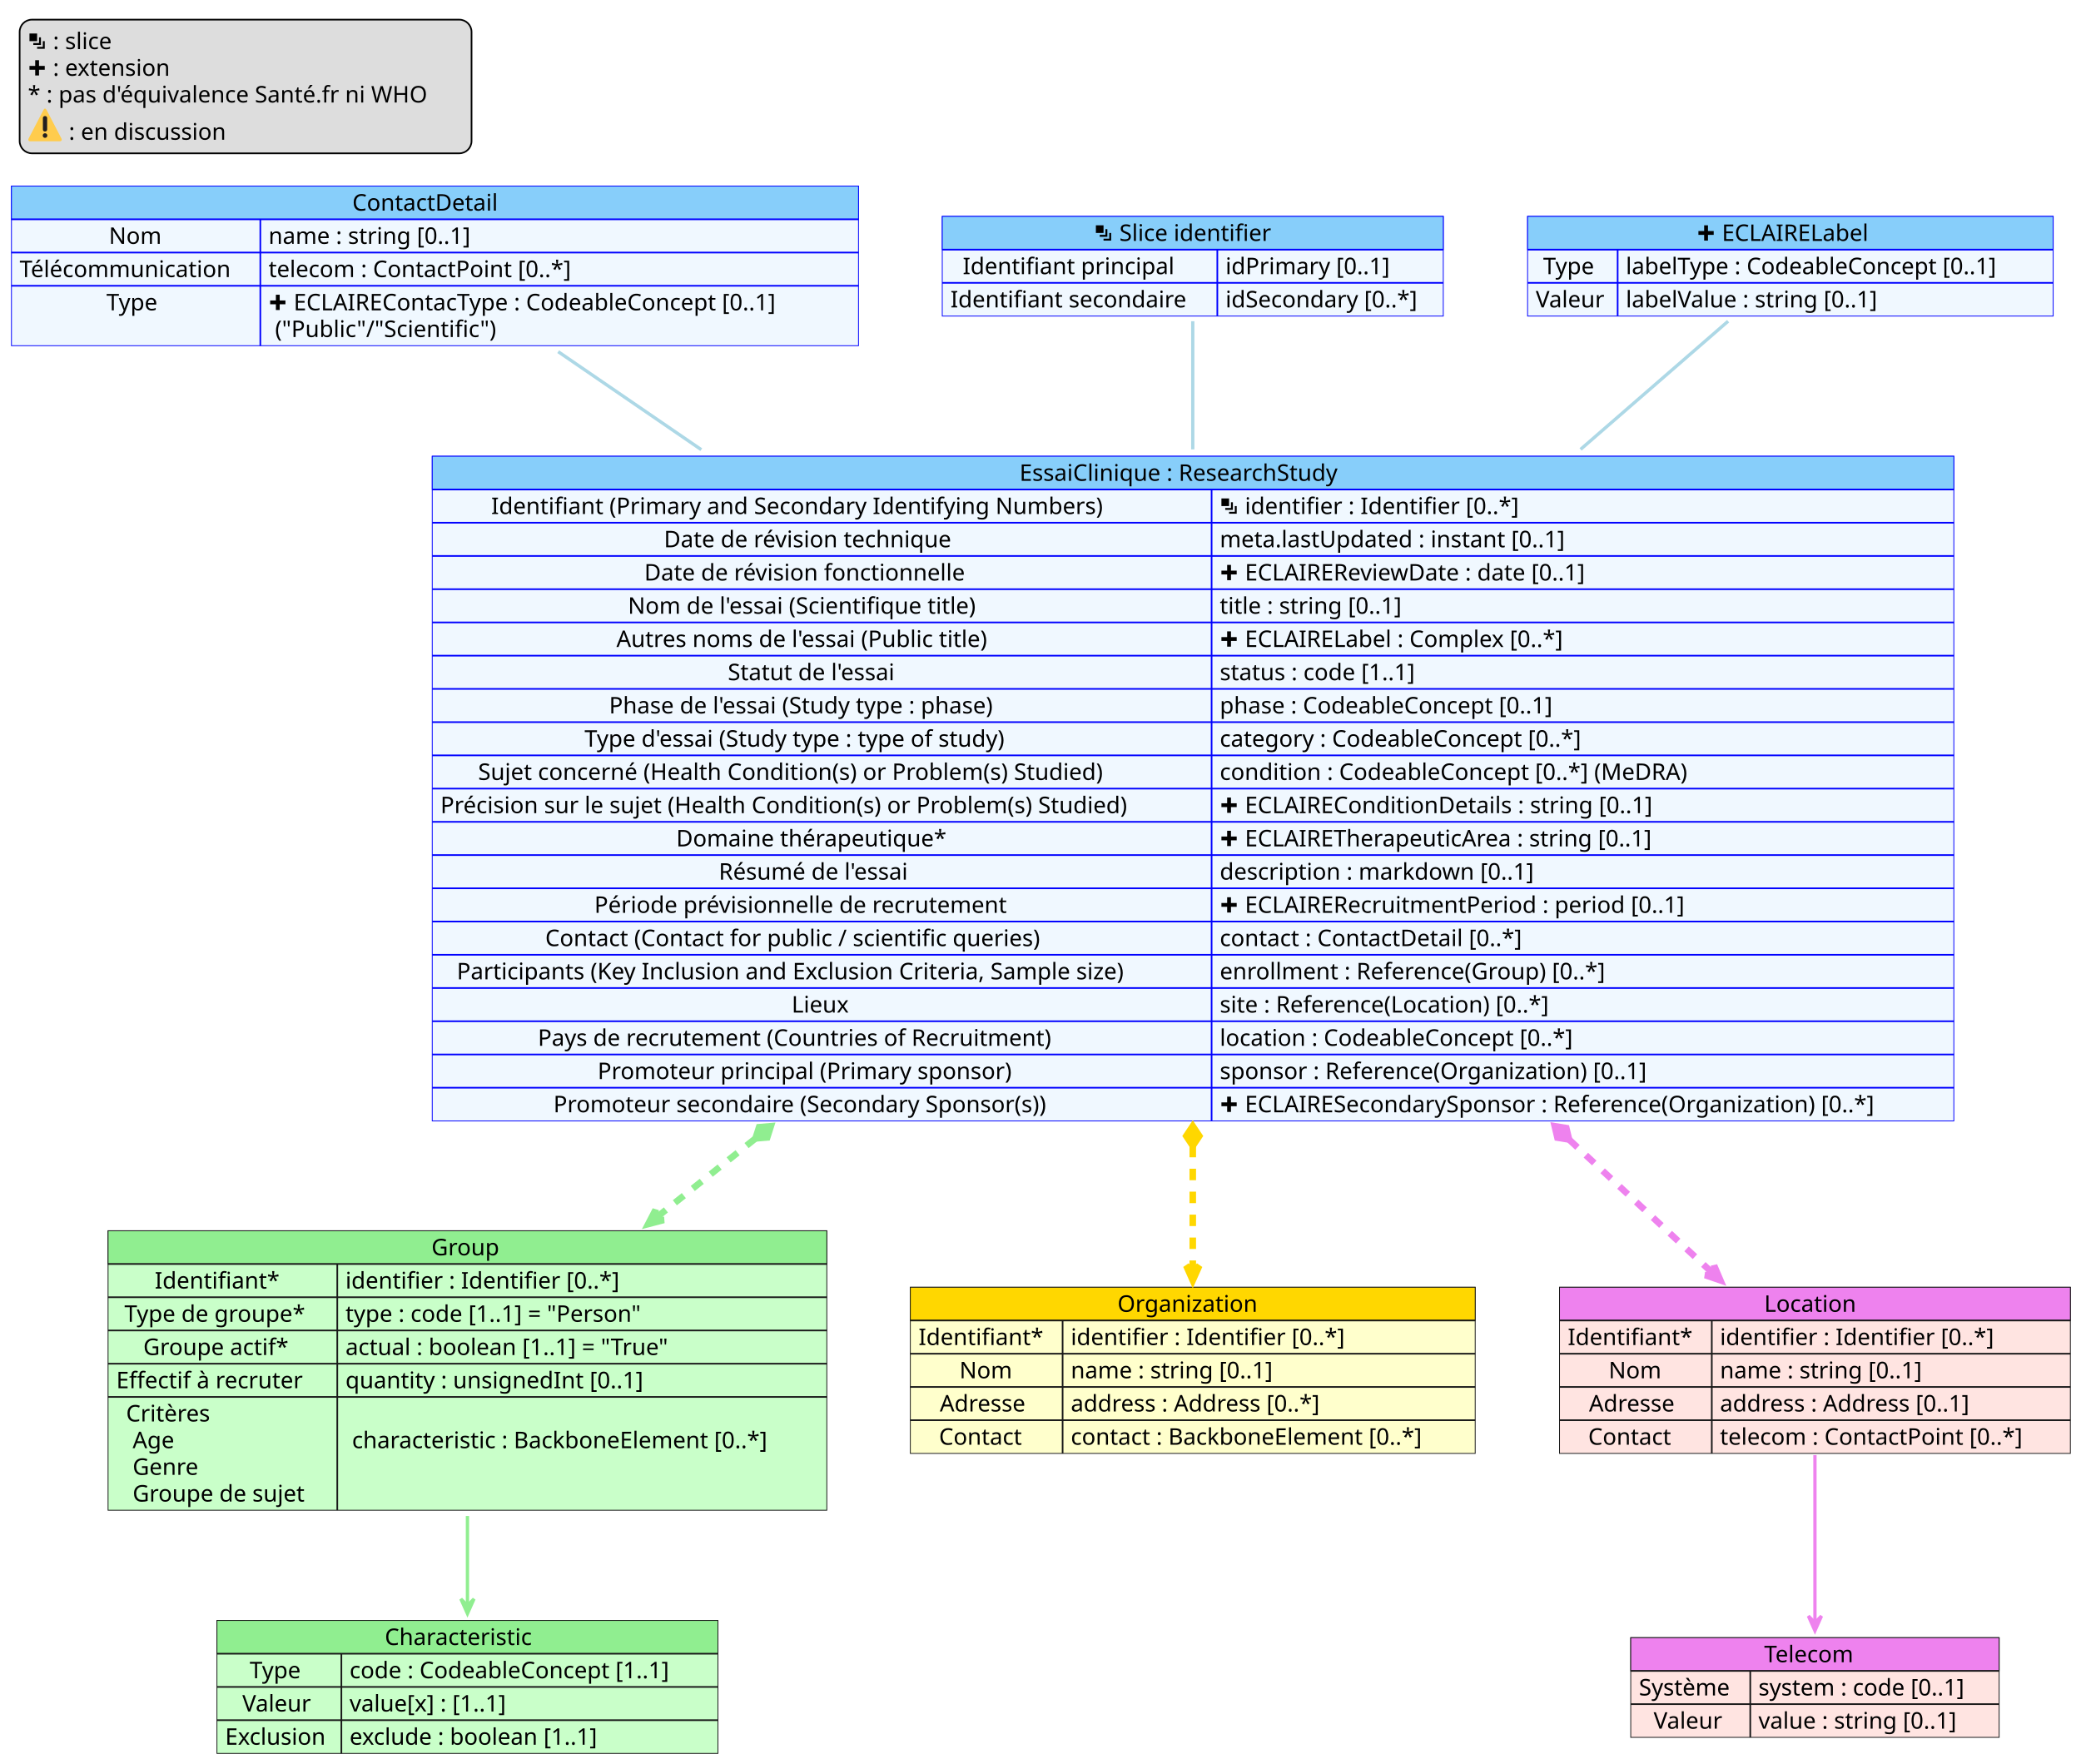
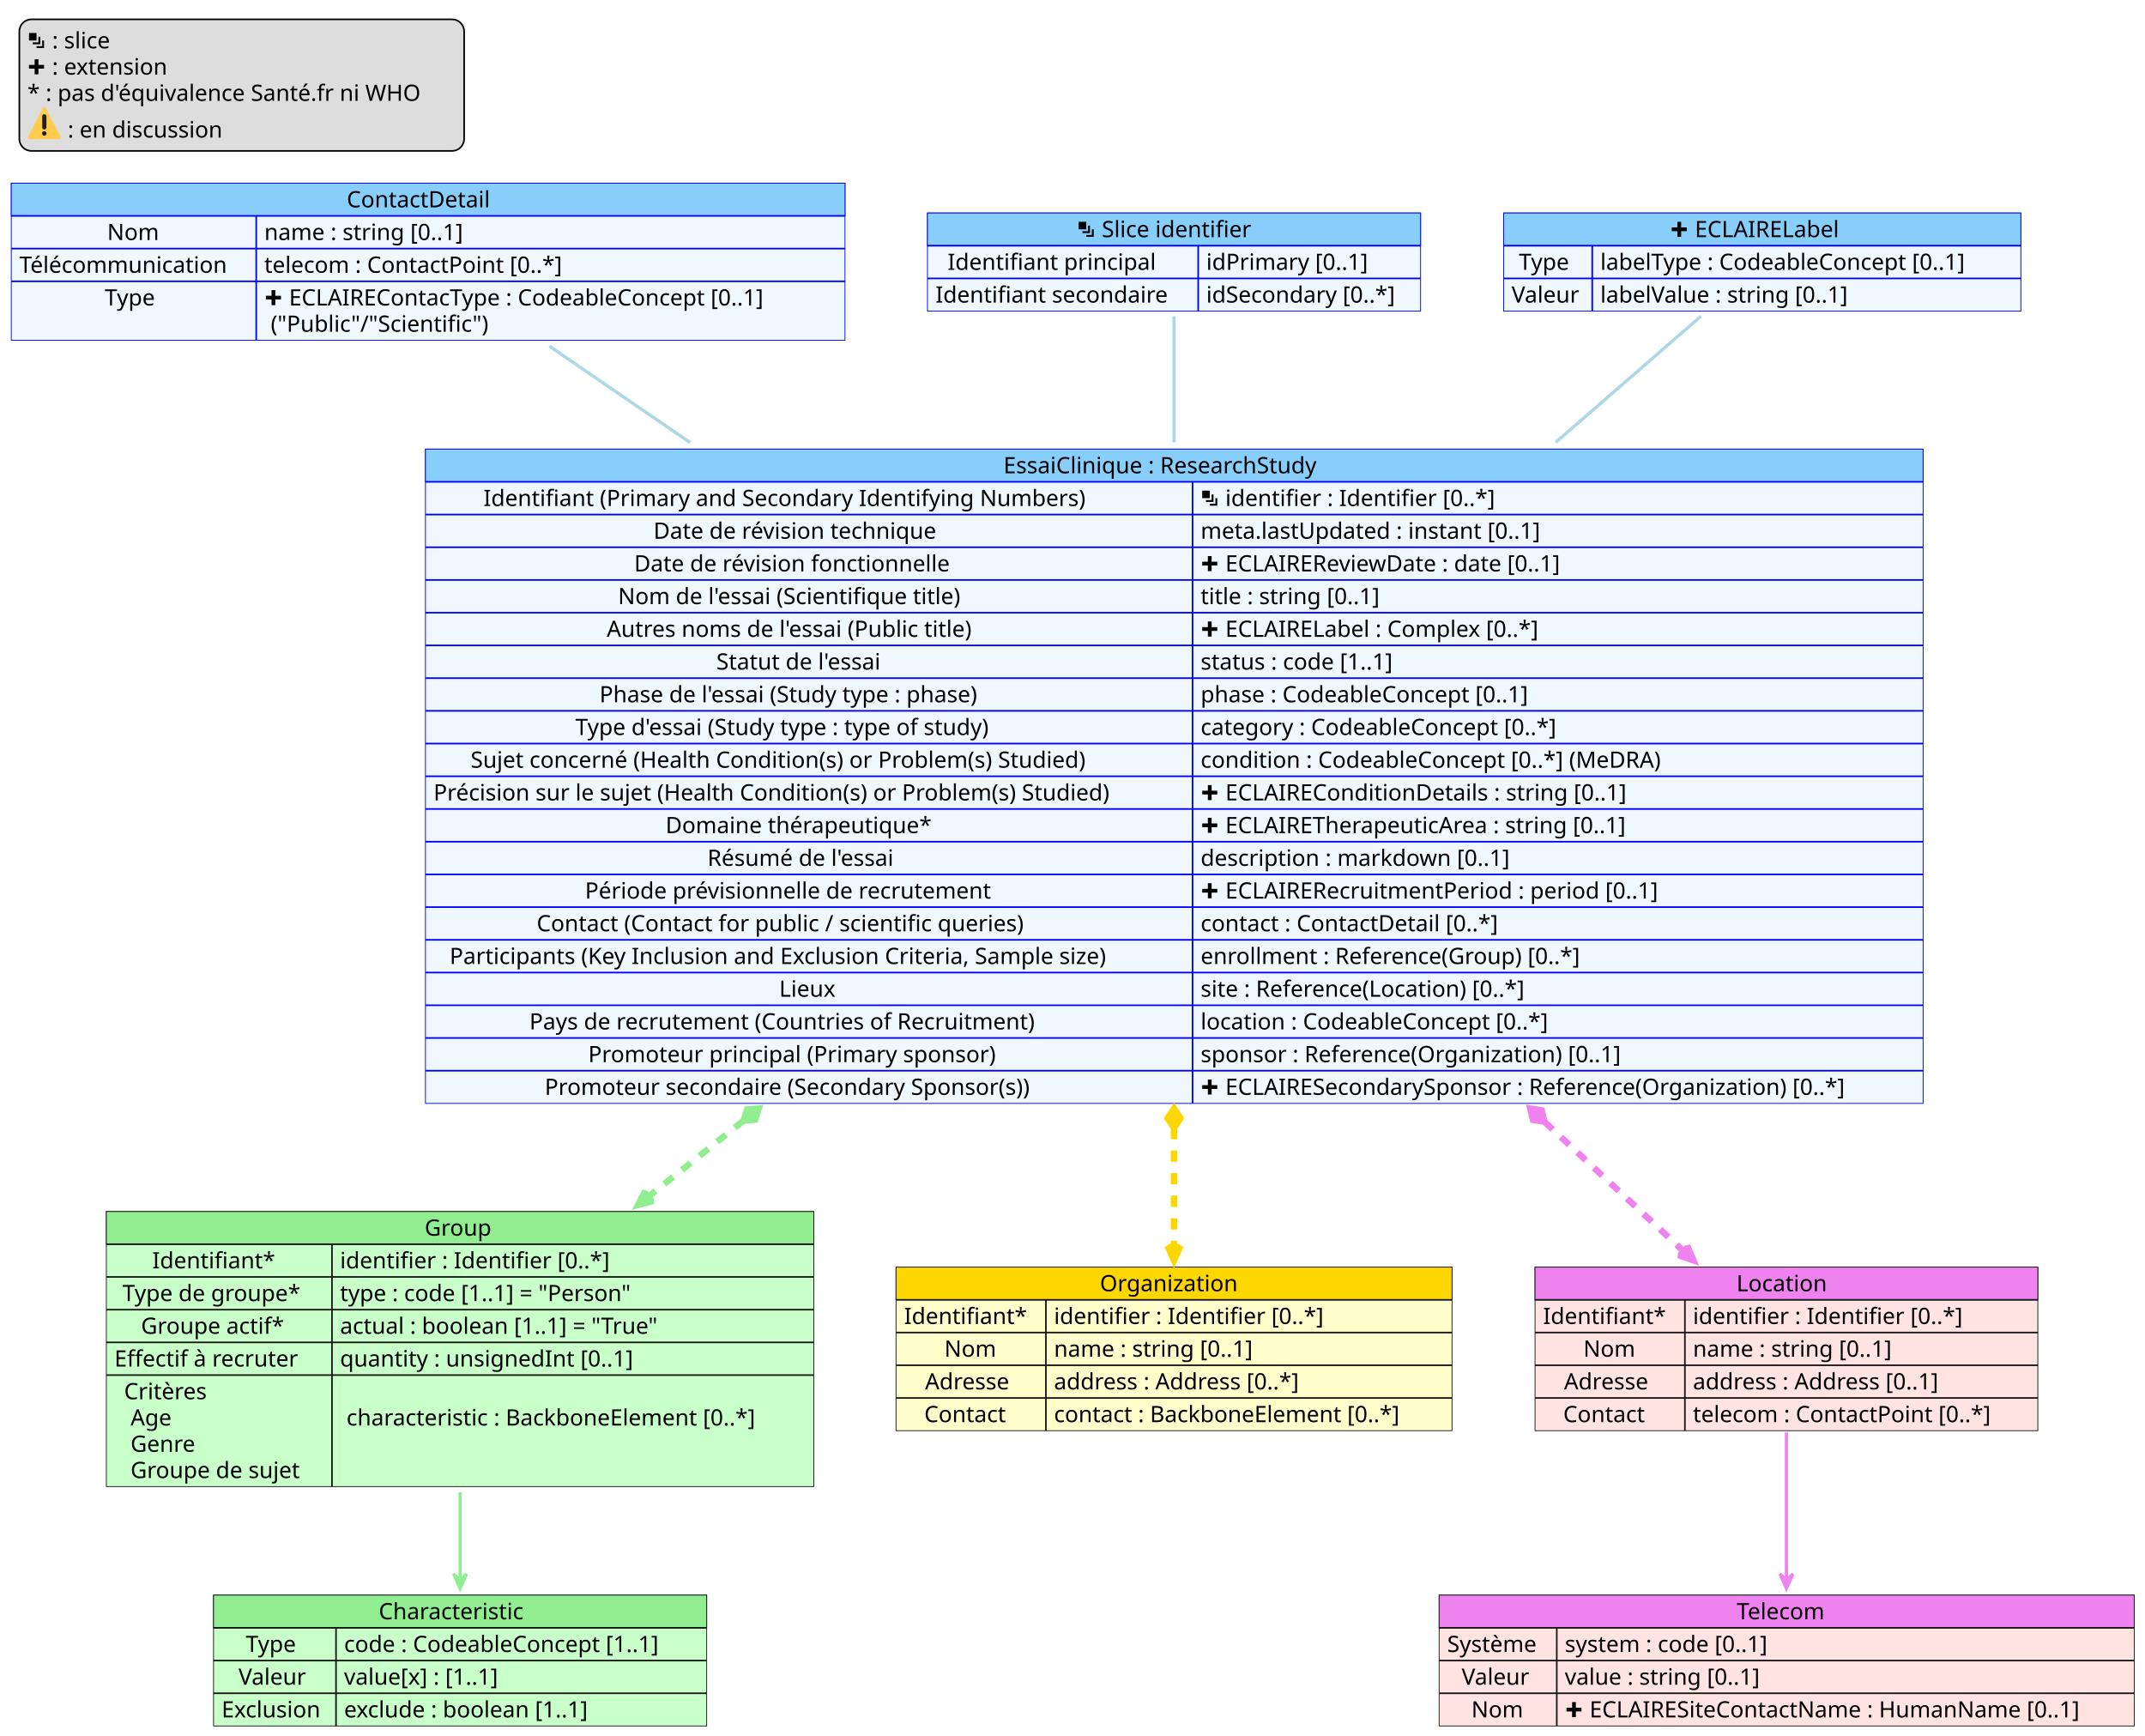
- <svg xmlns="http://www.w3.org/2000/svg" contentStyleType="text/css" height="1077px" preserveAspectRatio="none" style="width:1271px;height:1077px;background:#FFFFFF;" version="1.1" viewBox="0 0 1271 1077" width="1271px" zoomAndPan="magnify">
+ <svg xmlns="http://www.w3.org/2000/svg" contentStyleType="text/css" height="1077px" preserveAspectRatio="none" style="width:1331px;height:1077px;background:#FFFFFF;" version="1.1" viewBox="0 0 1331 1077" width="1331px" zoomAndPan="magnify">
  <defs />
  <g>
    <rect fill="#DDDDDD" height="81.641" id="_legend" rx="7.5" ry="7.5" style="stroke:#000000;stroke-width:1.0;" width="276" x="12" y="12" />
    <path d="M18,20.463 L18,25.13 L22.667,25.13 L22.667,20.463 L18,20.463 M23.833,22.797 L23.833,26.297 L20.333,26.297 L20.333,27.463 L25,27.463 L25,22.797 L23.833,22.797 M26.167,25.13 L26.167,28.63 L22.667,28.63 L22.667,29.797 L27.333,29.797 L27.333,25.13 L26.167,25.13 " fill="#000000" style="stroke:;stroke-width:0.0;stroke-dasharray:;" />
    <text fill="#000000" font-family="sans-serif" font-size="14" lengthAdjust="spacing" textLength="41" x="32.333" y="29.995">: slice</text>
    <path d="M21.5,36.76 L21.5,40.26 L18,40.26 L18,42.594 L21.5,42.594 L21.5,46.094 L23.833,46.094 L23.833,42.594 L27.333,42.594 L27.333,40.26 L23.833,40.26 L23.833,36.76 L21.5,36.76 " fill="#000000" style="stroke:;stroke-width:0.0;stroke-dasharray:;" />
    <text fill="#000000" font-family="sans-serif" font-size="14" lengthAdjust="spacing" textLength="80" x="32.333" y="46.292">: extension</text>
    <text fill="#000000" font-family="sans-serif" font-size="14" lengthAdjust="spacing" textLength="266" x="17" y="62.589">* : pas d'équivalence Santé.fr ni WHO</text>
    <path d="M18.548,86.307 C17.473,86.307 16.999,85.527 17.494,84.573 L26.599,67.041 C27.095,66.087 27.905,66.087 28.4,67.041 L37.505,84.574 C38.001,85.527 37.527,86.307 36.452,86.307 L18.548,86.307 " fill="#FFCC4D" style="stroke:;stroke-width:0.0;stroke-dasharray:;" />
    <path d="M26.09,82.78 C26.09,82.002 26.723,81.369 27.501,81.369 C28.279,81.369 28.912,82.002 28.912,82.78 C28.912,83.558 28.278,84.191 27.501,84.191 C26.723,84.191 26.09,83.558 26.09,82.78 M26.199,72.109 C26.199,71.35 26.759,70.879 27.501,70.879 C28.224,70.879 28.803,71.368 28.803,72.109 L28.803,79.073 C28.803,79.814 28.224,80.302 27.501,80.302 C26.759,80.302 26.199,79.832 26.199,79.073 L26.199,72.109 " fill="#231F20" style="stroke:;stroke-width:0.0;stroke-dasharray:;" />
    <text fill="#000000" font-family="sans-serif" font-size="14" lengthAdjust="spacing" textLength="103" x="42" y="85.339">: en discussion</text>
    <g id="elem_Contact">
      <rect fill="#F0F8FF" height="97.484" style="stroke:#0000FF;stroke-width:0.5;" width="517.333" x="7" y="113.641" />
      <rect fill="#87CEFA" height="20.297" style="stroke:#0000FF;stroke-width:0.5;" width="517.333" x="7" y="113.641" />
      <text fill="#000000" font-family="sans-serif" font-size="14" lengthAdjust="spacing" textLength="101" x="215.167" y="128.636">ContactDetail</text>
      <line style="stroke:#0000FF;stroke-width:1.0;" x1="7" x2="524.333" y1="133.938" y2="133.938" />
      <text fill="#000000" font-family="sans-serif" font-size="14" lengthAdjust="spacing" textLength="33" x="66.5" y="148.933">Nom</text>
      <text fill="#000000" font-family="sans-serif" font-size="14" lengthAdjust="spacing" textLength="141" x="164" y="148.933">name :  string [0..1]</text>
      <line style="stroke:#0000FF;stroke-width:1.0;" x1="159" x2="159" y1="133.938" y2="154.234" />
      <line style="stroke:#0000FF;stroke-width:1.0;" x1="7" x2="524.333" y1="154.234" y2="154.234" />
      <text fill="#000000" font-family="sans-serif" font-size="14" lengthAdjust="spacing" textLength="142" x="12" y="169.23">Télécommunication</text>
      <text fill="#000000" font-family="sans-serif" font-size="14" lengthAdjust="spacing" textLength="213" x="164" y="169.23">telecom :  ContactPoint [0..*]</text>
      <line style="stroke:#0000FF;stroke-width:1.0;" x1="159" x2="159" y1="154.234" y2="174.531" />
      <line style="stroke:#0000FF;stroke-width:1.0;" x1="7" x2="524.333" y1="174.531" y2="174.531" />
      <text fill="#000000" font-family="sans-serif" font-size="14" lengthAdjust="spacing" textLength="36" x="65" y="189.526">Type</text>
      <path d="M168.5,179.995 L168.5,183.495 L165,183.495 L165,185.828 L168.5,185.828 L168.5,189.328 L170.833,189.328 L170.833,185.828 L174.333,185.828 L174.333,183.495 L170.833,183.495 L170.833,179.995 L168.5,179.995 " fill="#000000" style="stroke:;stroke-width:0.0;stroke-dasharray:;" />
      <text fill="#000000" font-family="sans-serif" font-size="14" lengthAdjust="spacing" textLength="336" x="179.333" y="189.526">ECLAIREContacType :  CodeableConcept [0..1]</text>
      <text fill="#000000" font-family="sans-serif" font-size="14" lengthAdjust="spacing" textLength="154" x="168" y="205.823">("Public"/"Scientific")</text>
      <line style="stroke:#0000FF;stroke-width:1.0;" x1="159" x2="159" y1="174.531" y2="211.125" />
    </g>
    <g id="elem_slice_identifier">
      <rect fill="#F0F8FF" height="60.891" style="stroke:#0000FF;stroke-width:0.5;" width="306" x="575.5" y="132.141" />
      <rect fill="#87CEFA" height="20.297" style="stroke:#0000FF;stroke-width:0.5;" width="306" x="575.5" y="132.141" />
      <path d="M669.333,137.604 L669.333,142.271 L674,142.271 L674,137.604 L669.333,137.604 M675.167,139.938 L675.167,143.438 L671.667,143.438 L671.667,144.604 L676.333,144.604 L676.333,139.938 L675.167,139.938 M677.5,142.271 L677.5,145.771 L674,145.771 L674,146.938 L678.667,146.938 L678.667,142.271 L677.5,142.271 " fill="#000000" style="stroke:;stroke-width:0.0;stroke-dasharray:;" />
      <text fill="#000000" font-family="sans-serif" font-size="14" lengthAdjust="spacing" textLength="105" x="683.667" y="147.136">Slice identifier</text>
      <line style="stroke:#0000FF;stroke-width:1.0;" x1="575.5" x2="881.5" y1="152.438" y2="152.438" />
      <text fill="#000000" font-family="sans-serif" font-size="14" lengthAdjust="spacing" textLength="143" x="588" y="167.433">Identifiant principal</text>
      <text fill="#000000" font-family="sans-serif" font-size="14" lengthAdjust="spacing" textLength="110" x="748.5" y="167.433">idPrimary [0..1]</text>
      <line style="stroke:#0000FF;stroke-width:1.0;" x1="743.5" x2="743.5" y1="152.438" y2="172.734" />
      <line style="stroke:#0000FF;stroke-width:1.0;" x1="575.5" x2="881.5" y1="172.734" y2="172.734" />
      <text fill="#000000" font-family="sans-serif" font-size="14" lengthAdjust="spacing" textLength="158" x="580.5" y="187.73">Identifiant secondaire</text>
      <text fill="#000000" font-family="sans-serif" font-size="14" lengthAdjust="spacing" textLength="128" x="748.5" y="187.73">idSecondary [0..*]</text>
      <line style="stroke:#0000FF;stroke-width:1.0;" x1="743.5" x2="743.5" y1="172.734" y2="193.031" />
    </g>
    <g id="elem_label">
      <rect fill="#F0F8FF" height="60.891" style="stroke:#0000FF;stroke-width:0.5;" width="321" x="933" y="132.141" />
      <rect fill="#87CEFA" height="20.297" style="stroke:#0000FF;stroke-width:0.5;" width="321" x="933" y="132.141" />
      <path d="M1040.833,137.604 L1040.833,141.104 L1037.333,141.104 L1037.333,143.438 L1040.833,143.438 L1040.833,146.938 L1043.167,146.938 L1043.167,143.438 L1046.667,143.438 L1046.667,141.104 L1043.167,141.104 L1043.167,137.604 L1040.833,137.604 " fill="#000000" style="stroke:;stroke-width:0.0;stroke-dasharray:;" />
      <text fill="#000000" font-family="sans-serif" font-size="14" lengthAdjust="spacing" textLength="99" x="1051.667" y="147.136">ECLAIRELabel</text>
      <line style="stroke:#0000FF;stroke-width:1.0;" x1="933" x2="1254" y1="152.438" y2="152.438" />
      <text fill="#000000" font-family="sans-serif" font-size="14" lengthAdjust="spacing" textLength="36" x="942.5" y="167.433">Type</text>
      <text fill="#000000" font-family="sans-serif" font-size="14" lengthAdjust="spacing" textLength="256" x="993" y="167.433">labelType : CodeableConcept [0..1]</text>
      <line style="stroke:#0000FF;stroke-width:1.0;" x1="988" x2="988" y1="152.438" y2="172.734" />
      <line style="stroke:#0000FF;stroke-width:1.0;" x1="933" x2="1254" y1="172.734" y2="172.734" />
      <text fill="#000000" font-family="sans-serif" font-size="14" lengthAdjust="spacing" textLength="45" x="938" y="187.73">Valeur</text>
      <text fill="#000000" font-family="sans-serif" font-size="14" lengthAdjust="spacing" textLength="171" x="993" y="187.73">labelValue : string [0..1]</text>
      <line style="stroke:#0000FF;stroke-width:1.0;" x1="988" x2="988" y1="172.734" y2="193.031" />
    </g>
    <g id="elem_Group">
      <rect fill="#C9FFC9" height="170.672" style="stroke:#181818;stroke-width:0.5;" width="439" x="66" y="751.641" />
      <rect fill="#90EE90" height="20.297" style="stroke:#181818;stroke-width:0.5;" width="439" x="66" y="751.641" />
      <text fill="#000000" font-family="sans-serif" font-size="14" lengthAdjust="spacing" textLength="44" x="263.5" y="766.636">Group</text>
      <line style="stroke:#181818;stroke-width:1.0;" x1="66" x2="505" y1="771.938" y2="771.938" />
      <text fill="#000000" font-family="sans-serif" font-size="14" lengthAdjust="spacing" textLength="83" x="94.5" y="786.933">Identifiant*</text>
      <text fill="#000000" font-family="sans-serif" font-size="14" lengthAdjust="spacing" textLength="187" x="211" y="786.933">identifier : Identifier [0..*]</text>
      <line style="stroke:#181818;stroke-width:1.0;" x1="206" x2="206" y1="771.938" y2="792.234" />
      <line style="stroke:#181818;stroke-width:1.0;" x1="66" x2="505" y1="792.234" y2="792.234" />
      <text fill="#000000" font-family="sans-serif" font-size="14" lengthAdjust="spacing" textLength="120" x="76" y="807.23">Type de groupe*</text>
      <text fill="#000000" font-family="sans-serif" font-size="14" lengthAdjust="spacing" textLength="206" x="211" y="807.23">type : code [1..1] = "Person"</text>
      <line style="stroke:#181818;stroke-width:1.0;" x1="206" x2="206" y1="792.234" y2="812.531" />
      <line style="stroke:#181818;stroke-width:1.0;" x1="66" x2="505" y1="812.531" y2="812.531" />
      <text fill="#000000" font-family="sans-serif" font-size="14" lengthAdjust="spacing" textLength="97" x="87.5" y="827.526">Groupe actif*</text>
      <text fill="#000000" font-family="sans-serif" font-size="14" lengthAdjust="spacing" textLength="221" x="211" y="827.526">actual : boolean [1..1] = "True"</text>
      <line style="stroke:#181818;stroke-width:1.0;" x1="206" x2="206" y1="812.531" y2="832.828" />
      <line style="stroke:#181818;stroke-width:1.0;" x1="66" x2="505" y1="832.828" y2="832.828" />
      <text fill="#000000" font-family="sans-serif" font-size="14" lengthAdjust="spacing" textLength="130" x="71" y="847.823">Effectif à recruter</text>
      <text fill="#000000" font-family="sans-serif" font-size="14" lengthAdjust="spacing" textLength="199" x="211" y="847.823">quantity : unsignedInt [0..1]</text>
      <line style="stroke:#181818;stroke-width:1.0;" x1="206" x2="206" y1="832.828" y2="853.125" />
      <line style="stroke:#181818;stroke-width:1.0;" x1="66" x2="505" y1="853.125" y2="853.125" />
      <text fill="#000000" font-family="sans-serif" font-size="14" lengthAdjust="spacing" textLength="58" x="77" y="868.12">Critères</text>
      <text fill="#000000" font-family="sans-serif" font-size="14" lengthAdjust="spacing" textLength="28" x="81" y="884.417">Age</text>
      <text fill="#000000" font-family="sans-serif" font-size="14" lengthAdjust="spacing" textLength="44" x="81" y="900.714">Genre</text>
      <text fill="#000000" font-family="sans-serif" font-size="14" lengthAdjust="spacing" textLength="114" x="81" y="917.011">Groupe de sujet</text>
      <text fill="#000000" font-family="sans-serif" font-size="14" lengthAdjust="spacing" textLength="4" x="211" y="868.12"> </text>
      <text fill="#000000" font-family="sans-serif" font-size="14" lengthAdjust="spacing" textLength="285" x="215" y="884.417">characteristic : BackboneElement [0..*]</text>
      <line style="stroke:#181818;stroke-width:1.0;" x1="206" x2="206" y1="853.125" y2="922.312" />
    </g>
    <g id="elem_Characteristic">
      <rect fill="#C9FFC9" height="81.188" style="stroke:#181818;stroke-width:0.5;" width="306" x="132.5" y="989.641" />
      <rect fill="#90EE90" height="20.297" style="stroke:#181818;stroke-width:0.5;" width="306" x="132.5" y="989.641" />
      <text fill="#000000" font-family="sans-serif" font-size="14" lengthAdjust="spacing" textLength="101" x="235" y="1004.636">Characteristic</text>
      <line style="stroke:#181818;stroke-width:1.0;" x1="132.5" x2="438.5" y1="1009.938" y2="1009.938" />
      <text fill="#000000" font-family="sans-serif" font-size="14" lengthAdjust="spacing" textLength="36" x="152.5" y="1024.933">Type</text>
      <text fill="#000000" font-family="sans-serif" font-size="14" lengthAdjust="spacing" textLength="220" x="213.5" y="1024.933">code : CodeableConcept [1..1]</text>
      <line style="stroke:#181818;stroke-width:1.0;" x1="208.5" x2="208.5" y1="1009.938" y2="1030.234" />
      <line style="stroke:#181818;stroke-width:1.0;" x1="132.5" x2="438.5" y1="1030.234" y2="1030.234" />
      <text fill="#000000" font-family="sans-serif" font-size="14" lengthAdjust="spacing" textLength="45" x="148" y="1045.229">Valeur</text>
      <text fill="#000000" font-family="sans-serif" font-size="14" lengthAdjust="spacing" textLength="106" x="213.5" y="1045.229">value[x] : [1..1]</text>
      <line style="stroke:#181818;stroke-width:1.0;" x1="208.5" x2="208.5" y1="1030.234" y2="1050.531" />
      <line style="stroke:#181818;stroke-width:1.0;" x1="132.5" x2="438.5" y1="1050.531" y2="1050.531" />
      <text fill="#000000" font-family="sans-serif" font-size="14" lengthAdjust="spacing" textLength="66" x="137.5" y="1065.526">Exclusion</text>
      <text fill="#000000" font-family="sans-serif" font-size="14" lengthAdjust="spacing" textLength="168" x="213.5" y="1065.526">exclude : boolean [1..1]</text>
      <line style="stroke:#181818;stroke-width:1.0;" x1="208.5" x2="208.5" y1="1050.531" y2="1070.828" />
    </g>
    <g id="elem_Organization">
      <rect fill="#FFFFCC" height="101.484" style="stroke:#181818;stroke-width:0.5;" width="345" x="556" y="786.141" />
      <rect fill="#FFD700" height="20.297" style="stroke:#181818;stroke-width:0.5;" width="345" x="556" y="786.141" />
      <text fill="#000000" font-family="sans-serif" font-size="14" lengthAdjust="spacing" textLength="92" x="682.5" y="801.136">Organization</text>
      <line style="stroke:#181818;stroke-width:1.0;" x1="556" x2="901" y1="806.438" y2="806.438" />
      <text fill="#000000" font-family="sans-serif" font-size="14" lengthAdjust="spacing" textLength="83" x="561" y="821.433">Identifiant*</text>
      <text fill="#000000" font-family="sans-serif" font-size="14" lengthAdjust="spacing" textLength="187" x="654" y="821.433">identifier : Identifier [0..*]</text>
      <line style="stroke:#181818;stroke-width:1.0;" x1="649" x2="649" y1="806.438" y2="826.734" />
      <line style="stroke:#181818;stroke-width:1.0;" x1="556" x2="901" y1="826.734" y2="826.734" />
      <text fill="#000000" font-family="sans-serif" font-size="14" lengthAdjust="spacing" textLength="33" x="586" y="841.73">Nom</text>
      <text fill="#000000" font-family="sans-serif" font-size="14" lengthAdjust="spacing" textLength="137" x="654" y="841.73">name : string [0..1]</text>
      <line style="stroke:#181818;stroke-width:1.0;" x1="649" x2="649" y1="826.734" y2="847.031" />
      <line style="stroke:#181818;stroke-width:1.0;" x1="556" x2="901" y1="847.031" y2="847.031" />
      <text fill="#000000" font-family="sans-serif" font-size="14" lengthAdjust="spacing" textLength="57" x="574" y="862.026">Adresse</text>
      <text fill="#000000" font-family="sans-serif" font-size="14" lengthAdjust="spacing" textLength="165" x="654" y="862.026">address : Address [0..*]</text>
      <line style="stroke:#181818;stroke-width:1.0;" x1="649" x2="649" y1="847.031" y2="867.328" />
      <line style="stroke:#181818;stroke-width:1.0;" x1="556" x2="901" y1="867.328" y2="867.328" />
      <text fill="#000000" font-family="sans-serif" font-size="14" lengthAdjust="spacing" textLength="58" x="573.5" y="882.323">Contact</text>
      <text fill="#000000" font-family="sans-serif" font-size="14" lengthAdjust="spacing" textLength="242" x="654" y="882.323">contact : BackboneElement [0..*]</text>
      <line style="stroke:#181818;stroke-width:1.0;" x1="649" x2="649" y1="867.328" y2="887.625" />
    </g>
    <g id="elem_Location">
      <rect fill="#FFE4E1" height="101.484" style="stroke:#181818;stroke-width:0.5;" width="312" x="952.5" y="786.141" />
      <rect fill="#EE82EE" height="20.297" style="stroke:#181818;stroke-width:0.5;" width="312" x="952.5" y="786.141" />
      <text fill="#000000" font-family="sans-serif" font-size="14" lengthAdjust="spacing" textLength="62" x="1077.5" y="801.136">Location</text>
      <line style="stroke:#181818;stroke-width:1.0;" x1="952.5" x2="1264.5" y1="806.438" y2="806.438" />
      <text fill="#000000" font-family="sans-serif" font-size="14" lengthAdjust="spacing" textLength="83" x="957.5" y="821.433">Identifiant*</text>
      <text fill="#000000" font-family="sans-serif" font-size="14" lengthAdjust="spacing" textLength="187" x="1050.5" y="821.433">identifier : Identifier [0..*]</text>
      <line style="stroke:#181818;stroke-width:1.0;" x1="1045.5" x2="1045.5" y1="806.438" y2="826.734" />
      <line style="stroke:#181818;stroke-width:1.0;" x1="952.5" x2="1264.5" y1="826.734" y2="826.734" />
      <text fill="#000000" font-family="sans-serif" font-size="14" lengthAdjust="spacing" textLength="33" x="982.5" y="841.73">Nom</text>
      <text fill="#000000" font-family="sans-serif" font-size="14" lengthAdjust="spacing" textLength="137" x="1050.5" y="841.73">name : string [0..1]</text>
      <line style="stroke:#181818;stroke-width:1.0;" x1="1045.5" x2="1045.5" y1="826.734" y2="847.031" />
      <line style="stroke:#181818;stroke-width:1.0;" x1="952.5" x2="1264.5" y1="847.031" y2="847.031" />
      <text fill="#000000" font-family="sans-serif" font-size="14" lengthAdjust="spacing" textLength="57" x="970.5" y="862.026">Adresse</text>
      <text fill="#000000" font-family="sans-serif" font-size="14" lengthAdjust="spacing" textLength="167" x="1050.5" y="862.026">address : Address [0..1]</text>
      <line style="stroke:#181818;stroke-width:1.0;" x1="1045.5" x2="1045.5" y1="847.031" y2="867.328" />
      <line style="stroke:#181818;stroke-width:1.0;" x1="952.5" x2="1264.5" y1="867.328" y2="867.328" />
      <text fill="#000000" font-family="sans-serif" font-size="14" lengthAdjust="spacing" textLength="58" x="970" y="882.323">Contact</text>
      <text fill="#000000" font-family="sans-serif" font-size="14" lengthAdjust="spacing" textLength="209" x="1050.5" y="882.323">telecom : ContactPoint [0..*]</text>
      <line style="stroke:#181818;stroke-width:1.0;" x1="1045.5" x2="1045.5" y1="867.328" y2="887.625" />
    </g>
    <g id="elem_Telecom">
-       <rect fill="#FFE4E1" height="60.891" style="stroke:#181818;stroke-width:0.5;" width="225" x="996" y="1000.141" />
-       <rect fill="#EE82EE" height="20.297" style="stroke:#181818;stroke-width:0.5;" width="225" x="996" y="1000.141" />
-       <text fill="#000000" font-family="sans-serif" font-size="14" lengthAdjust="spacing" textLength="62" x="1077.5" y="1015.136">Telecom</text>
-       <line style="stroke:#181818;stroke-width:1.0;" x1="996" x2="1221" y1="1020.438" y2="1020.438" />
-       <text fill="#000000" font-family="sans-serif" font-size="14" lengthAdjust="spacing" textLength="63" x="1001" y="1035.433">Système</text>
-       <text fill="#000000" font-family="sans-serif" font-size="14" lengthAdjust="spacing" textLength="142" x="1074" y="1035.433">system : code [0..1]</text>
-       <line style="stroke:#181818;stroke-width:1.0;" x1="1069" x2="1069" y1="1020.438" y2="1040.734" />
-       <line style="stroke:#181818;stroke-width:1.0;" x1="996" x2="1221" y1="1040.734" y2="1040.734" />
-       <text fill="#000000" font-family="sans-serif" font-size="14" lengthAdjust="spacing" textLength="45" x="1010" y="1055.729">Valeur</text>
-       <text fill="#000000" font-family="sans-serif" font-size="14" lengthAdjust="spacing" textLength="134" x="1074" y="1055.729">value : string [0..1]</text>
-       <line style="stroke:#181818;stroke-width:1.0;" x1="1069" x2="1069" y1="1040.734" y2="1061.031" />
+       <rect fill="#FFE4E1" height="81.188" style="stroke:#181818;stroke-width:0.5;" width="431.333" x="893" y="989.641" />
+       <rect fill="#EE82EE" height="20.297" style="stroke:#181818;stroke-width:0.5;" width="431.333" x="893" y="989.641" />
+       <text fill="#000000" font-family="sans-serif" font-size="14" lengthAdjust="spacing" textLength="62" x="1077.667" y="1004.636">Telecom</text>
+       <line style="stroke:#181818;stroke-width:1.0;" x1="893" x2="1324.333" y1="1009.938" y2="1009.938" />
+       <text fill="#000000" font-family="sans-serif" font-size="14" lengthAdjust="spacing" textLength="63" x="898" y="1024.933">Système</text>
+       <text fill="#000000" font-family="sans-serif" font-size="14" lengthAdjust="spacing" textLength="142" x="971" y="1024.933">system : code [0..1]</text>
+       <line style="stroke:#181818;stroke-width:1.0;" x1="966" x2="966" y1="1009.938" y2="1030.234" />
+       <line style="stroke:#181818;stroke-width:1.0;" x1="893" x2="1324.333" y1="1030.234" y2="1030.234" />
+       <text fill="#000000" font-family="sans-serif" font-size="14" lengthAdjust="spacing" textLength="45" x="907" y="1045.229">Valeur</text>
+       <text fill="#000000" font-family="sans-serif" font-size="14" lengthAdjust="spacing" textLength="134" x="971" y="1045.229">value : string [0..1]</text>
+       <line style="stroke:#181818;stroke-width:1.0;" x1="966" x2="966" y1="1030.234" y2="1050.531" />
+       <line style="stroke:#181818;stroke-width:1.0;" x1="893" x2="1324.333" y1="1050.531" y2="1050.531" />
+       <text fill="#000000" font-family="sans-serif" font-size="14" lengthAdjust="spacing" textLength="33" x="913" y="1065.526">Nom</text>
+       <path d="M975.5,1055.995 L975.5,1059.495 L972,1059.495 L972,1061.828 L975.5,1061.828 L975.5,1065.328 L977.833,1065.328 L977.833,1061.828 L981.333,1061.828 L981.333,1059.495 L977.833,1059.495 L977.833,1055.995 L975.5,1055.995 " fill="#000000" style="stroke:;stroke-width:0.0;stroke-dasharray:;" />
+       <text fill="#000000" font-family="sans-serif" font-size="14" lengthAdjust="spacing" textLength="333" x="986.333" y="1065.526">ECLAIRESiteContactName : HumanName [0..1]</text>
+       <line style="stroke:#181818;stroke-width:1.0;" x1="966" x2="966" y1="1050.531" y2="1070.828" />
    </g>
    <g id="elem_RS">
      <rect fill="#F0F8FF" height="405.938" style="stroke:#0000FF;stroke-width:0.5;" width="929.333" x="264" y="278.641" />
      <rect fill="#87CEFA" height="20.297" style="stroke:#0000FF;stroke-width:0.5;" width="929.333" x="264" y="278.641" />
      <text fill="#000000" font-family="sans-serif" font-size="14" lengthAdjust="spacing" textLength="212" x="622.667" y="293.636">EssaiClinique : ResearchStudy</text>
      <line style="stroke:#0000FF;stroke-width:1.0;" x1="264" x2="1193.333" y1="298.938" y2="298.938" />
      <text fill="#000000" font-family="sans-serif" font-size="14" lengthAdjust="spacing" textLength="404" x="300" y="313.933">Identifiant (Primary and Secondary Identifying Numbers)</text>
      <path d="M746,304.401 L746,309.068 L750.667,309.068 L750.667,304.401 L746,304.401 M751.833,306.734 L751.833,310.234 L748.333,310.234 L748.333,311.401 L753,311.401 L753,306.734 L751.833,306.734 M754.167,309.068 L754.167,312.568 L750.667,312.568 L750.667,313.734 L755.333,313.734 L755.333,309.068 L754.167,309.068 " fill="#000000" style="stroke:;stroke-width:0.0;stroke-dasharray:;" />
      <text fill="#000000" font-family="sans-serif" font-size="14" lengthAdjust="spacing" textLength="187" x="760.333" y="313.933">identifier : Identifier [0..*]</text>
      <line style="stroke:#0000FF;stroke-width:1.0;" x1="740" x2="740" y1="298.938" y2="319.234" />
      <line style="stroke:#0000FF;stroke-width:1.0;" x1="264" x2="1193.333" y1="319.234" y2="319.234" />
      <text fill="#000000" font-family="sans-serif" font-size="14" lengthAdjust="spacing" textLength="193" x="405.5" y="334.229">Date de révision technique</text>
      <text fill="#000000" font-family="sans-serif" font-size="14" lengthAdjust="spacing" textLength="236" x="745" y="334.229">meta.lastUpdated : instant [0..1]</text>
      <line style="stroke:#0000FF;stroke-width:1.0;" x1="740" x2="740" y1="319.234" y2="339.531" />
      <line style="stroke:#0000FF;stroke-width:1.0;" x1="264" x2="1193.333" y1="339.531" y2="339.531" />
      <text fill="#000000" font-family="sans-serif" font-size="14" lengthAdjust="spacing" textLength="217" x="393.5" y="354.526">Date de révision fonctionnelle</text>
      <path d="M749.5,344.995 L749.5,348.495 L746,348.495 L746,350.828 L749.5,350.828 L749.5,354.328 L751.833,354.328 L751.833,350.828 L755.333,350.828 L755.333,348.495 L751.833,348.495 L751.833,344.995 L749.5,344.995 " fill="#000000" style="stroke:;stroke-width:0.0;stroke-dasharray:;" />
      <text fill="#000000" font-family="sans-serif" font-size="14" lengthAdjust="spacing" textLength="234" x="760.333" y="354.526">ECLAIREReviewDate : date [0..1]</text>
      <line style="stroke:#0000FF;stroke-width:1.0;" x1="740" x2="740" y1="339.531" y2="359.828" />
      <line style="stroke:#0000FF;stroke-width:1.0;" x1="264" x2="1193.333" y1="359.828" y2="359.828" />
      <text fill="#000000" font-family="sans-serif" font-size="14" lengthAdjust="spacing" textLength="237" x="383.5" y="374.823">Nom de l'essai (Scientifique title)</text>
      <text fill="#000000" font-family="sans-serif" font-size="14" lengthAdjust="spacing" textLength="128" x="745" y="374.823">title : string [0..1]</text>
      <line style="stroke:#0000FF;stroke-width:1.0;" x1="740" x2="740" y1="359.828" y2="380.125" />
      <line style="stroke:#0000FF;stroke-width:1.0;" x1="264" x2="1193.333" y1="380.125" y2="380.125" />
      <text fill="#000000" font-family="sans-serif" font-size="14" lengthAdjust="spacing" textLength="251" x="376.5" y="395.12">Autres noms de l'essai (Public title)</text>
      <path d="M749.5,385.589 L749.5,389.089 L746,389.089 L746,391.422 L749.5,391.422 L749.5,394.922 L751.833,394.922 L751.833,391.422 L755.333,391.422 L755.333,389.089 L751.833,389.089 L751.833,385.589 L749.5,385.589 " fill="#000000" style="stroke:;stroke-width:0.0;stroke-dasharray:;" />
      <text fill="#000000" font-family="sans-serif" font-size="14" lengthAdjust="spacing" textLength="216" x="760.333" y="395.12">ECLAIRELabel : Complex [0..*]</text>
      <line style="stroke:#0000FF;stroke-width:1.0;" x1="740" x2="740" y1="380.125" y2="400.422" />
      <line style="stroke:#0000FF;stroke-width:1.0;" x1="264" x2="1193.333" y1="400.422" y2="400.422" />
      <text fill="#000000" font-family="sans-serif" font-size="14" lengthAdjust="spacing" textLength="115" x="444.5" y="415.417">Statut de l'essai</text>
      <text fill="#000000" font-family="sans-serif" font-size="14" lengthAdjust="spacing" textLength="134" x="745" y="415.417">status : code [1..1]</text>
      <line style="stroke:#0000FF;stroke-width:1.0;" x1="740" x2="740" y1="400.422" y2="420.719" />
      <line style="stroke:#0000FF;stroke-width:1.0;" x1="264" x2="1193.333" y1="420.719" y2="420.719" />
      <text fill="#000000" font-family="sans-serif" font-size="14" lengthAdjust="spacing" textLength="260" x="372" y="435.714">Phase de l'essai (Study type : phase)</text>
      <text fill="#000000" font-family="sans-serif" font-size="14" lengthAdjust="spacing" textLength="228" x="745" y="435.714">phase : CodeableConcept [0..1]</text>
      <line style="stroke:#0000FF;stroke-width:1.0;" x1="740" x2="740" y1="420.719" y2="441.016" />
      <line style="stroke:#0000FF;stroke-width:1.0;" x1="264" x2="1193.333" y1="441.016" y2="441.016" />
      <text fill="#000000" font-family="sans-serif" font-size="14" lengthAdjust="spacing" textLength="290" x="357" y="456.011">Type d'essai (Study type : type of study)</text>
      <text fill="#000000" font-family="sans-serif" font-size="14" lengthAdjust="spacing" textLength="247" x="745" y="456.011">category : CodeableConcept [0..*]</text>
      <line style="stroke:#0000FF;stroke-width:1.0;" x1="740" x2="740" y1="441.016" y2="461.312" />
      <line style="stroke:#0000FF;stroke-width:1.0;" x1="264" x2="1193.333" y1="461.312" y2="461.312" />
      <text fill="#000000" font-family="sans-serif" font-size="14" lengthAdjust="spacing" textLength="420" x="292" y="476.308">Sujet concerné (Health Condition(s) or Problem(s) Studied)</text>
      <text fill="#000000" font-family="sans-serif" font-size="14" lengthAdjust="spacing" textLength="317" x="745" y="476.308">condition : CodeableConcept [0..*] (MeDRA)</text>
      <line style="stroke:#0000FF;stroke-width:1.0;" x1="740" x2="740" y1="461.312" y2="481.609" />
      <line style="stroke:#0000FF;stroke-width:1.0;" x1="264" x2="1193.333" y1="481.609" y2="481.609" />
      <text fill="#000000" font-family="sans-serif" font-size="14" lengthAdjust="spacing" textLength="466" x="269" y="496.604">Précision sur le sujet (Health Condition(s)  or  Problem(s) Studied)</text>
      <path d="M749.5,487.073 L749.5,490.573 L746,490.573 L746,492.906 L749.5,492.906 L749.5,496.406 L751.833,496.406 L751.833,492.906 L755.333,492.906 L755.333,490.573 L751.833,490.573 L751.833,487.073 L749.5,487.073 " fill="#000000" style="stroke:;stroke-width:0.0;stroke-dasharray:;" />
      <text fill="#000000" font-family="sans-serif" font-size="14" lengthAdjust="spacing" textLength="277" x="760.333" y="496.604">ECLAIREConditionDetails : string [0..1]</text>
      <line style="stroke:#0000FF;stroke-width:1.0;" x1="740" x2="740" y1="481.609" y2="501.906" />
      <line style="stroke:#0000FF;stroke-width:1.0;" x1="264" x2="1193.333" y1="501.906" y2="501.906" />
      <text fill="#000000" font-family="sans-serif" font-size="14" lengthAdjust="spacing" textLength="178" x="413" y="516.901">Domaine thérapeutique*</text>
      <path d="M749.5,507.37 L749.5,510.87 L746,510.87 L746,513.203 L749.5,513.203 L749.5,516.703 L751.833,516.703 L751.833,513.203 L755.333,513.203 L755.333,510.87 L751.833,510.87 L751.833,507.37 L749.5,507.37 " fill="#000000" style="stroke:;stroke-width:0.0;stroke-dasharray:;" />
      <text fill="#000000" font-family="sans-serif" font-size="14" lengthAdjust="spacing" textLength="277" x="760.333" y="516.901">ECLAIRETherapeuticArea : string [0..1]</text>
      <line style="stroke:#0000FF;stroke-width:1.0;" x1="740" x2="740" y1="501.906" y2="522.203" />
      <line style="stroke:#0000FF;stroke-width:1.0;" x1="264" x2="1193.333" y1="522.203" y2="522.203" />
      <text fill="#000000" font-family="sans-serif" font-size="14" lengthAdjust="spacing" textLength="126" x="439" y="537.198">Résumé de l'essai</text>
      <text fill="#000000" font-family="sans-serif" font-size="14" lengthAdjust="spacing" textLength="212" x="745" y="537.198">description : markdown [0..1]</text>
      <line style="stroke:#0000FF;stroke-width:1.0;" x1="740" x2="740" y1="522.203" y2="542.5" />
      <line style="stroke:#0000FF;stroke-width:1.0;" x1="264" x2="1193.333" y1="542.5" y2="542.5" />
      <text fill="#000000" font-family="sans-serif" font-size="14" lengthAdjust="spacing" textLength="278" x="363" y="557.495">Période prévisionnelle de recrutement</text>
      <path d="M749.5,547.963 L749.5,551.463 L746,551.463 L746,553.797 L749.5,553.797 L749.5,557.297 L751.833,557.297 L751.833,553.797 L755.333,553.797 L755.333,551.463 L751.833,551.463 L751.833,547.963 L749.5,547.963 " fill="#000000" style="stroke:;stroke-width:0.0;stroke-dasharray:;" />
      <text fill="#000000" font-family="sans-serif" font-size="14" lengthAdjust="spacing" textLength="299" x="760.333" y="557.495">ECLAIRERecruitmentPeriod : period [0..1]</text>
      <line style="stroke:#0000FF;stroke-width:1.0;" x1="740" x2="740" y1="542.5" y2="562.797" />
      <line style="stroke:#0000FF;stroke-width:1.0;" x1="264" x2="1193.333" y1="562.797" y2="562.797" />
      <text fill="#000000" font-family="sans-serif" font-size="14" lengthAdjust="spacing" textLength="338" x="333" y="577.792">Contact (Contact for public / scientific queries)</text>
      <text fill="#000000" font-family="sans-serif" font-size="14" lengthAdjust="spacing" textLength="210" x="745" y="577.792">contact : ContactDetail [0..*]</text>
      <line style="stroke:#0000FF;stroke-width:1.0;" x1="740" x2="740" y1="562.797" y2="583.094" />
      <line style="stroke:#0000FF;stroke-width:1.0;" x1="264" x2="1193.333" y1="583.094" y2="583.094" />
      <text fill="#000000" font-family="sans-serif" font-size="14" lengthAdjust="spacing" textLength="446" x="279" y="598.089">Participants (Key Inclusion and Exclusion Criteria, Sample size)</text>
      <text fill="#000000" font-family="sans-serif" font-size="14" lengthAdjust="spacing" textLength="262" x="745" y="598.089">enrollment : Reference(Group) [0..*]</text>
      <line style="stroke:#0000FF;stroke-width:1.0;" x1="740" x2="740" y1="583.094" y2="603.391" />
      <line style="stroke:#0000FF;stroke-width:1.0;" x1="264" x2="1193.333" y1="603.391" y2="603.391" />
      <text fill="#000000" font-family="sans-serif" font-size="14" lengthAdjust="spacing" textLength="37" x="483.5" y="618.386">Lieux</text>
      <text fill="#000000" font-family="sans-serif" font-size="14" lengthAdjust="spacing" textLength="227" x="745" y="618.386">site : Reference(Location) [0..*]</text>
      <line style="stroke:#0000FF;stroke-width:1.0;" x1="740" x2="740" y1="603.391" y2="623.688" />
      <line style="stroke:#0000FF;stroke-width:1.0;" x1="264" x2="1193.333" y1="623.688" y2="623.688" />
      <text fill="#000000" font-family="sans-serif" font-size="14" lengthAdjust="spacing" textLength="347" x="328.5" y="638.683">Pays de recrutement (Countries of Recruitment)</text>
      <text fill="#000000" font-family="sans-serif" font-size="14" lengthAdjust="spacing" textLength="241" x="745" y="638.683">location : CodeableConcept [0..*]</text>
      <line style="stroke:#0000FF;stroke-width:1.0;" x1="740" x2="740" y1="623.688" y2="643.984" />
      <line style="stroke:#0000FF;stroke-width:1.0;" x1="264" x2="1193.333" y1="643.984" y2="643.984" />
      <text fill="#000000" font-family="sans-serif" font-size="14" lengthAdjust="spacing" textLength="274" x="365" y="658.98">Promoteur principal (Primary sponsor)</text>
      <text fill="#000000" font-family="sans-serif" font-size="14" lengthAdjust="spacing" textLength="289" x="745" y="658.98">sponsor : Reference(Organization) [0..1]</text>
      <line style="stroke:#0000FF;stroke-width:1.0;" x1="740" x2="740" y1="643.984" y2="664.281" />
      <line style="stroke:#0000FF;stroke-width:1.0;" x1="264" x2="1193.333" y1="664.281" y2="664.281" />
      <text fill="#000000" font-family="sans-serif" font-size="14" lengthAdjust="spacing" textLength="328" x="338" y="679.276">Promoteur secondaire (Secondary Sponsor(s))</text>
      <path d="M749.5,669.745 L749.5,673.245 L746,673.245 L746,675.578 L749.5,675.578 L749.5,679.078 L751.833,679.078 L751.833,675.578 L755.333,675.578 L755.333,673.245 L751.833,673.245 L751.833,669.745 L749.5,669.745 " fill="#000000" style="stroke:;stroke-width:0.0;stroke-dasharray:;" />
      <text fill="#000000" font-family="sans-serif" font-size="14" lengthAdjust="spacing" textLength="428" x="760.333" y="679.276">ECLAIRESecondarySponsor  : Reference(Organization) [0..*]</text>
      <line style="stroke:#0000FF;stroke-width:1.0;" x1="740" x2="740" y1="664.281" y2="684.578" />
    </g>
    <g id="link_RS_Location">
-       <path codeLine="73" d="M958.334,695.946 C995.724,730.729 1018.287,751.718 1046.377,777.847 " fill="none" id="RS-Location" style="stroke:#EE82EE;stroke-width:4.0;stroke-dasharray:7.0,7.0;" />
+       <path codeLine="74" d="M958.334,695.946 C995.724,730.729 1018.287,751.718 1046.377,777.847 " fill="none" id="RS-Location" style="stroke:#EE82EE;stroke-width:4.0;stroke-dasharray:7.0,7.0;" />
      <polygon fill="#EE82EE" points="949.548,687.773,951.216,694.788,958.334,695.946,956.665,688.931,949.548,687.773" style="stroke:#EE82EE;stroke-width:4.0;" />
      <polygon fill="#EE82EE" points="1050.77,781.934,1046.905,772.875,1047.109,778.528,1041.456,778.733,1050.77,781.934" style="stroke:#EE82EE;stroke-width:4.0;" />
    </g>
    <g id="link_RS_Group">
-       <path codeLine="74" d="M461.425,695.258 C435.253,716.143 423.843,725.247 400.572,743.817 " fill="none" id="RS-Group" style="stroke:#90EE90;stroke-width:4.0;stroke-dasharray:7.0,7.0;" />
+       <path codeLine="75" d="M461.425,695.258 C435.253,716.143 423.843,725.247 400.572,743.817 " fill="none" id="RS-Group" style="stroke:#90EE90;stroke-width:4.0;stroke-dasharray:7.0,7.0;" />
      <polygon fill="#90EE90" points="470.805,687.773,463.62,688.389,461.425,695.258,468.61,694.642,470.805,687.773" style="stroke:#90EE90;stroke-width:4.0;" />
      <polygon fill="#90EE90" points="395.882,747.56,405.412,745.072,399.79,744.441,400.422,738.819,395.882,747.56" style="stroke:#90EE90;stroke-width:4.0;" />
    </g>
    <g id="link_RS_Organization">
-       <path codeLine="75" d="M728.5,699.773 C728.5,734.556 728.5,749.805 728.5,775.934 " fill="none" id="RS-Organization" style="stroke:#FFD700;stroke-width:4.0;stroke-dasharray:7.0,7.0;" />
+       <path codeLine="76" d="M728.5,699.773 C728.5,734.556 728.5,749.805 728.5,775.934 " fill="none" id="RS-Organization" style="stroke:#FFD700;stroke-width:4.0;stroke-dasharray:7.0,7.0;" />
      <polygon fill="#FFD700" points="728.5,687.773,724.5,693.773,728.5,699.773,732.5,693.773,728.5,687.773" style="stroke:#FFD700;stroke-width:4.0;" />
      <polygon fill="#FFD700" points="728.5,781.934,732.5,772.934,728.5,776.934,724.5,772.934,728.5,781.934" style="stroke:#FFD700;stroke-width:4.0;" />
    </g>
    <g id="link_slice_identifier_RS">
-       <path codeLine="77" d="M728.5,196.168 C728.5,216.387 728.5,244.146 728.5,274.435 " fill="none" id="slice_identifier-RS" style="stroke:#ADD8E6;stroke-width:2.0;" />
+       <path codeLine="78" d="M728.5,196.168 C728.5,216.387 728.5,244.146 728.5,274.435 " fill="none" id="slice_identifier-RS" style="stroke:#ADD8E6;stroke-width:2.0;" />
    </g>
    <g id="link_Contact_RS">
-       <path codeLine="78" d="M340.919,214.778 C366.287,232.147 396.336,252.72 428.307,274.609 " fill="none" id="Contact-RS" style="stroke:#ADD8E6;stroke-width:2.0;" />
+       <path codeLine="79" d="M340.919,214.778 C366.287,232.147 396.336,252.72 428.307,274.609 " fill="none" id="Contact-RS" style="stroke:#ADD8E6;stroke-width:2.0;" />
    </g>
    <g id="link_label_RS">
-       <path codeLine="79" d="M1055.47,196.168 C1032.19,216.387 1000.23,244.146 965.353,274.435 " fill="none" id="label-RS" style="stroke:#ADD8E6;stroke-width:2.0;" />
+       <path codeLine="80" d="M1055.47,196.168 C1032.19,216.387 1000.23,244.146 965.353,274.435 " fill="none" id="label-RS" style="stroke:#ADD8E6;stroke-width:2.0;" />
    </g>
    <g id="link_Group_Characteristic">
-       <path codeLine="83" d="M285.5,925.824 C285.5,946.536 285.5,961.724 285.5,979.477 " fill="none" id="Group-to-Characteristic" style="stroke:#90EE90;stroke-width:2.0;" />
+       <path codeLine="84" d="M285.5,925.824 C285.5,946.536 285.5,961.724 285.5,979.477 " fill="none" id="Group-to-Characteristic" style="stroke:#90EE90;stroke-width:2.0;" />
      <polygon fill="#90EE90" points="285.5,985.477,289.5,976.477,285.5,980.477,281.5,976.477,285.5,985.477" style="stroke:#90EE90;stroke-width:2.0;" />
    </g>
    <g id="link_Location_Telecom">
-       <path codeLine="84" d="M1108.5,888.641 C1108.5,925.352 1108.5,961.457 1108.5,989.927 " fill="none" id="Location-to-Telecom" style="stroke:#EE82EE;stroke-width:2.0;" />
-       <polygon fill="#EE82EE" points="1108.5,995.927,1112.5,986.927,1108.5,990.927,1104.5,986.927,1108.5,995.927" style="stroke:#EE82EE;stroke-width:2.0;" />
+       <path codeLine="85" d="M1108.5,888.641 C1108.5,921.083 1108.5,951.738 1108.5,979.472 " fill="none" id="Location-to-Telecom" style="stroke:#EE82EE;stroke-width:2.0;" />
+       <polygon fill="#EE82EE" points="1108.5,985.472,1112.5,976.472,1108.5,980.472,1104.5,976.472,1108.5,985.472" style="stroke:#EE82EE;stroke-width:2.0;" />
    </g>
  </g>
</svg>
